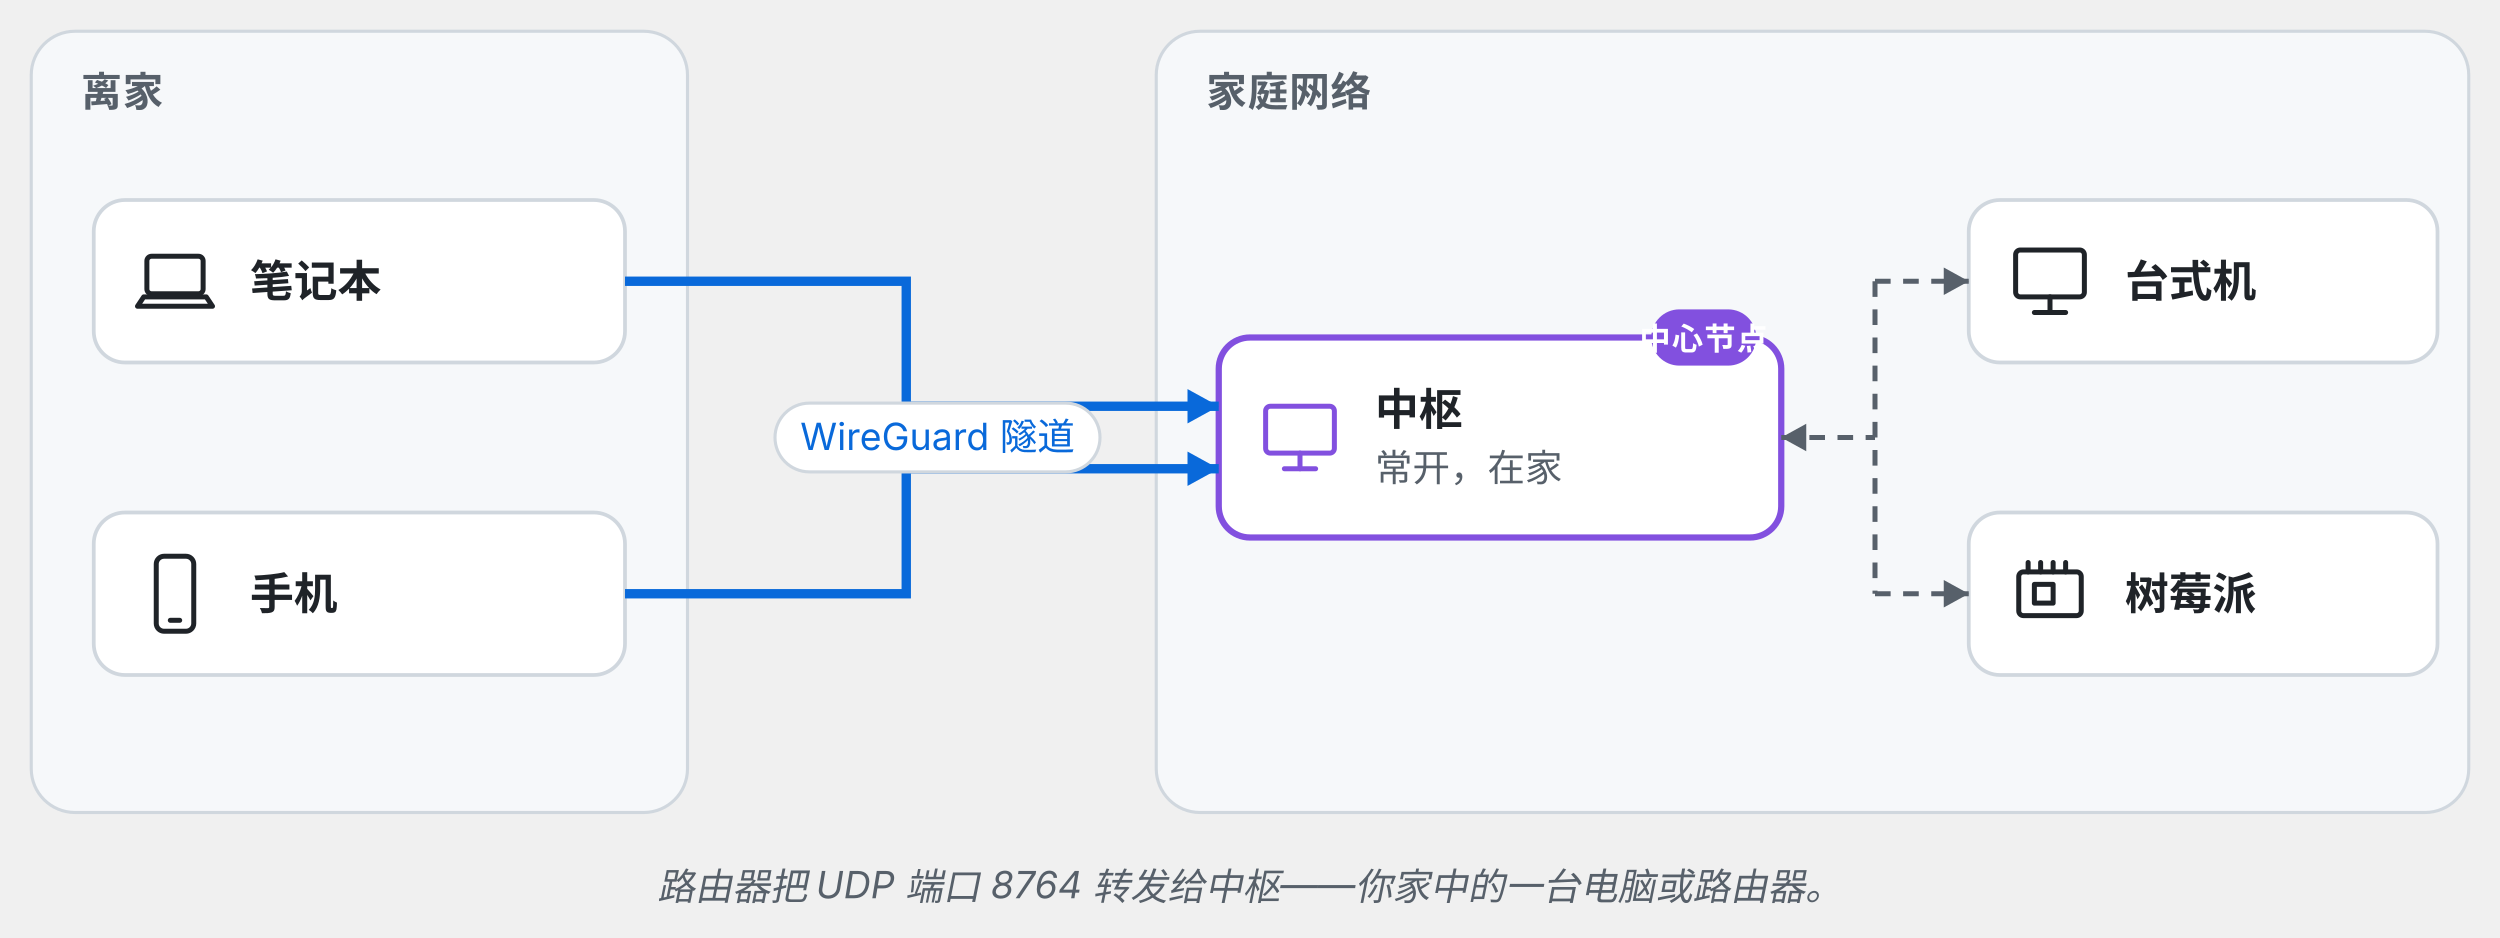
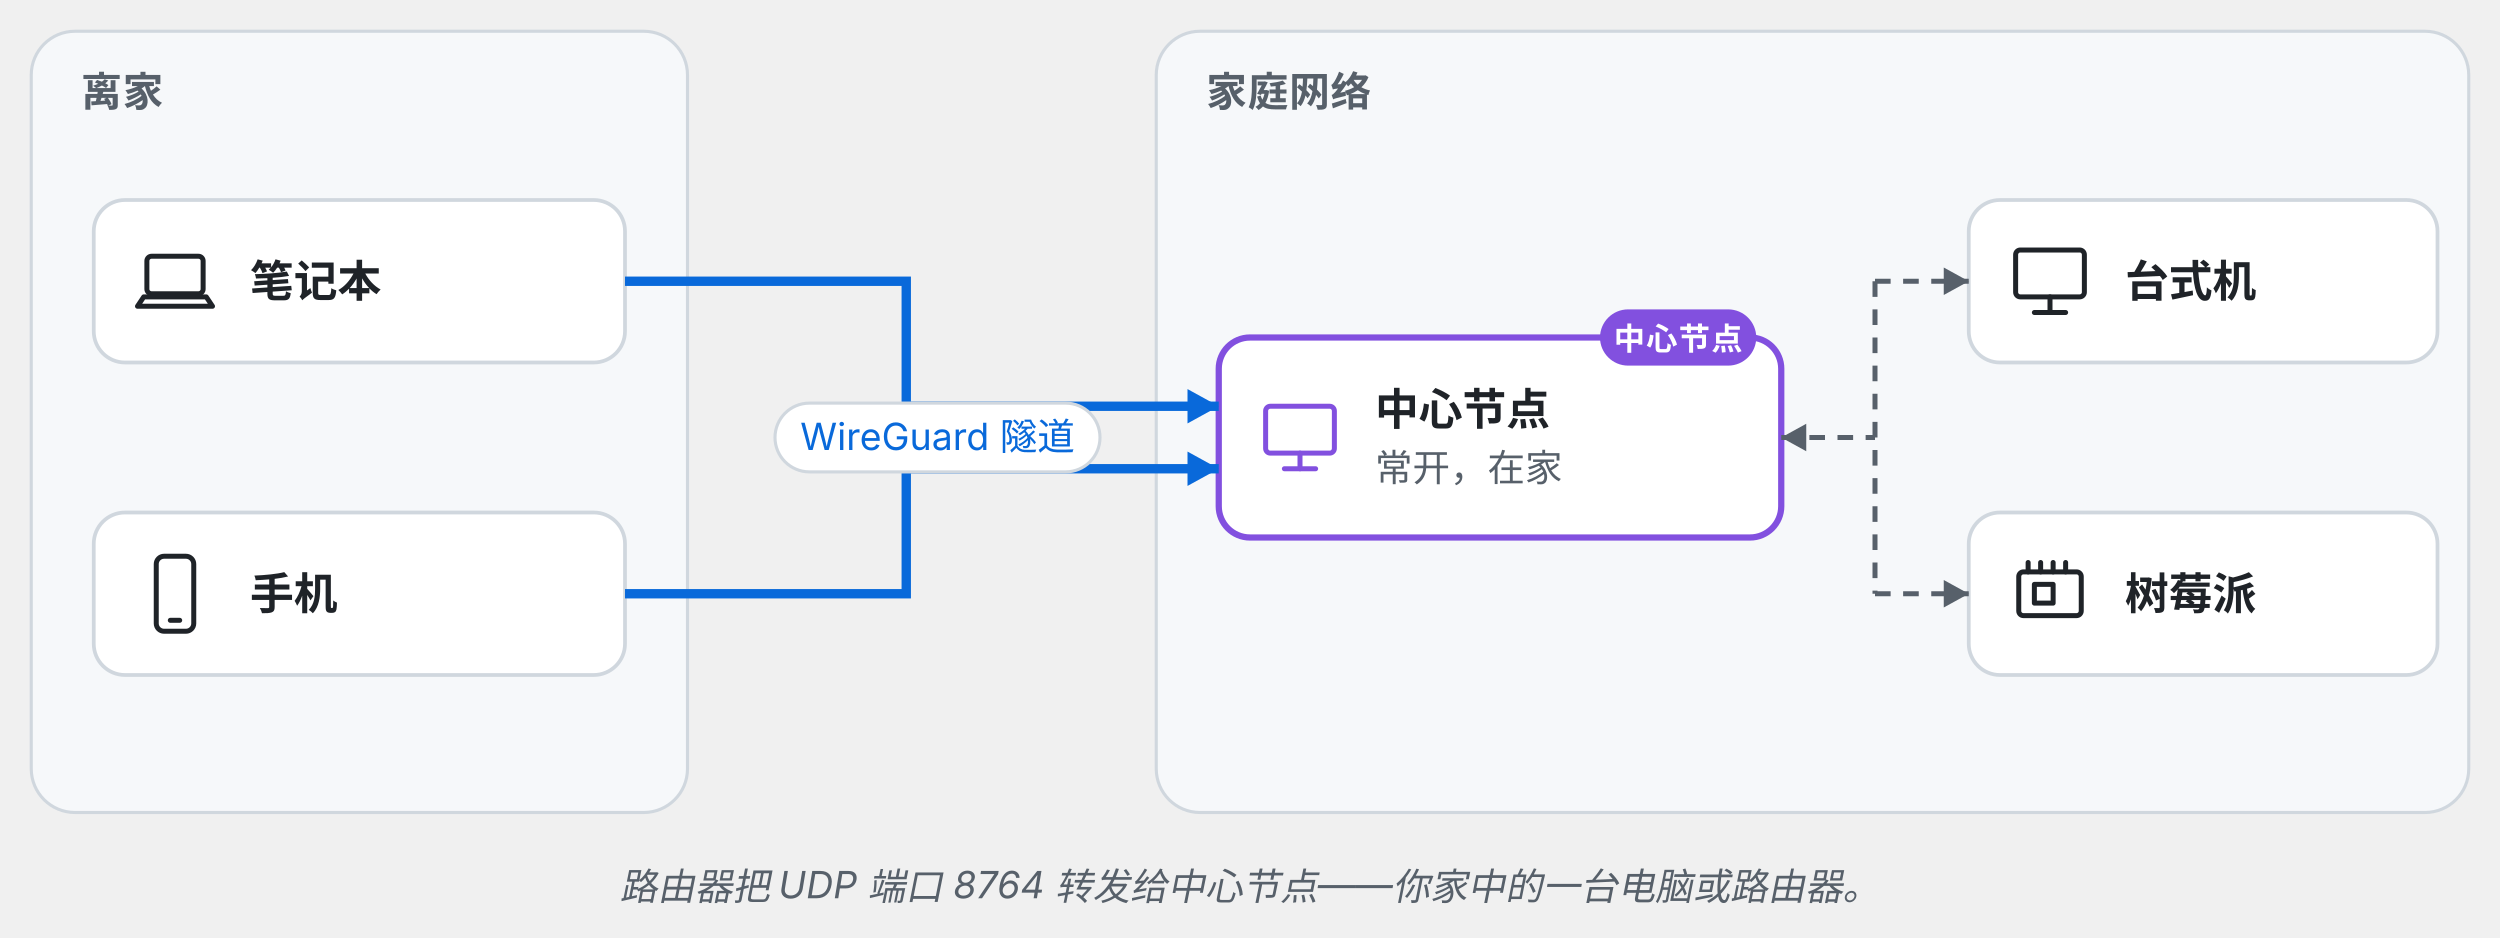
- <svg xmlns="http://www.w3.org/2000/svg" lang="zh" width="800" height="300" viewBox="0 0 800 300" role="img" aria-label="离家时，设备通过群组的 WireGuard 隧道连接到中枢">
+ <svg xmlns="http://www.w3.org/2000/svg" lang="zh" width="800" height="300" viewBox="0 0 800 300" role="img" aria-label="离家时，设备通过群组的 WireGuard 隧道连接到中心节点">
  <style>
  .bg { fill: none; }
  .zone { fill: #f6f8fa; stroke: #d0d7de; stroke-width: 1; }
  .zone-t { fill: #57606a; font: 600 13px system-ui, -apple-system, 'Segoe UI', sans-serif; letter-spacing: .02em; }
  .card { fill: #ffffff; stroke: #d0d7de; stroke-width: 1.2; }
  .card.key { stroke: #8250df; stroke-width: 2; }
  .card.srv { fill: #fff8c5; stroke: #d4a72c; }
  .t { fill: #1f2328; font: 600 14px system-ui, -apple-system, 'Segoe UI', sans-serif; }
  .s { fill: #57606a; font: 12px system-ui, -apple-system, 'Segoe UI', sans-serif; }
  .ic { fill: none; stroke: #1f2328; stroke-width: 1.6; stroke-linecap: round; stroke-linejoin: round; }
  .key .ic, .ic.key { stroke: #8250df; }
  .badge { fill: #8250df; }
  .badge-t { fill: #ffffff; font: 600 10px system-ui, -apple-system, 'Segoe UI', sans-serif; letter-spacing: .04em; }
  .e-tunnel { fill: none; stroke: #0969da; stroke-width: 3; }
  .e-home { fill: none; stroke: #57606a; stroke-width: 1.6; stroke-dasharray: 5 4; }
  .e-pair { fill: none; stroke: #8250df; stroke-width: 1.8; }
  .e-e2e { fill: none; stroke: #1a7f37; stroke-width: 1.8; stroke-dasharray: 2 4; stroke-linecap: round; }
  .a-tunnel { fill: #0969da; } .a-home { fill: #57606a; } .a-pair { fill: #8250df; } .a-e2e { fill: #1a7f37; }
  .lbl-bg { fill: #ffffff; stroke: #d0d7de; stroke-width: 1; }
  .lbl { fill: #1f2328; font: 12px system-ui, -apple-system, 'Segoe UI', sans-serif; }
  .lbl.tunnel { fill: #0969da; } .lbl.pair { fill: #8250df; } .lbl.e2e { fill: #1a7f37; }
  .note { fill: #57606a; font: italic 12px system-ui, -apple-system, 'Segoe UI', sans-serif; }
  @media (prefers-color-scheme: dark) {
    .zone { fill: #161b22; stroke: #30363d; }
    .zone-t, .s, .note { fill: #8b949e; }
    .card { fill: #0d1117; stroke: #3d444d; }
    .card.key { stroke: #a371f7; }
    .card.srv { fill: #272115; stroke: #9e6a03; }
    .t, .lbl { fill: #e6edf3; }
    .ic { stroke: #e6edf3; }
    .key .ic, .ic.key { stroke: #a371f7; }
    .badge { fill: #a371f7; }
    .badge-t { fill: #0d1117; }
    .e-tunnel { stroke: #4493f8; } .a-tunnel { fill: #4493f8; } .lbl.tunnel { fill: #4493f8; }
    .e-home { stroke: #8b949e; } .a-home { fill: #8b949e; }
    .e-pair { stroke: #a371f7; } .a-pair { fill: #a371f7; } .lbl.pair { fill: #a371f7; }
    .e-e2e { stroke: #3fb950; } .a-e2e { fill: #3fb950; } .lbl.e2e { fill: #3fb950; }
    .lbl-bg { fill: #0d1117; stroke: #3d444d; }
  }
</style>
  <rect class="zone" x="10" y="10" width="210" height="250" rx="14" />
  <text class="zone-t" x="26" y="34">离家</text>
  <rect class="zone" x="370" y="10" width="420" height="250" rx="14" />
  <text class="zone-t" x="386" y="34">家庭网络</text>
  <g class="">
    <rect class="card " x="30.0" y="64.0" width="170" height="52" rx="10" />
    <g transform="translate(42.0,76)" class="ic">
      <rect x="5" y="6" width="18" height="12" rx="1.5" />
      <path d="M2 22h24l-2 -3H4z" />
    </g>
    <text class="t" x="80.0" y="95">笔记本</text>
  </g>
  <g class="">
    <rect class="card " x="30.0" y="164.0" width="170" height="52" rx="10" />
    <g transform="translate(42.0,176)" class="ic">
      <rect x="8" y="2" width="12" height="24" rx="2.5" />
      <line x1="12.5" y1="22.5" x2="15.5" y2="22.5" />
    </g>
    <text class="t" x="80.0" y="195">手机</text>
  </g>
  <g class="key">
    <rect class="card key" x="390.0" y="108.0" width="180" height="64" rx="10" />
    <g transform="translate(402.0,126)" class="ic">
      <rect x="3" y="4" width="22" height="15" rx="1.5" />
      <line x1="14" y1="19" x2="14" y2="24" />
      <line x1="9" y1="24" x2="19" y2="24" />
    </g>
-     <text class="t" x="440.0" y="136">中枢</text>
+     <text class="t" x="440.0" y="136">中心节点</text>
    <text class="s" x="440.0" y="154">常开，在家</text>
-     <rect class="badge" x="528.4" y="99.0" width="33.6" height="18" rx="9" />
-     <text class="badge-t" x="545.2" y="112.0" text-anchor="middle">中心节点</text>
+     <rect class="badge" x="512.0" y="99.0" width="50.0" height="18" rx="9" />
+     <text class="badge-t" x="537.0" y="112.0" text-anchor="middle">中心节点</text>
  </g>
  <g class="">
    <rect class="card " x="630.0" y="64.0" width="150" height="52" rx="10" />
    <g transform="translate(642.0,76)" class="ic">
      <rect x="3" y="4" width="22" height="15" rx="1.5" />
      <line x1="14" y1="19" x2="14" y2="24" />
      <line x1="9" y1="24" x2="19" y2="24" />
    </g>
    <text class="t" x="680.0" y="95">台式机</text>
  </g>
  <g class="">
    <rect class="card " x="630.0" y="164.0" width="150" height="52" rx="10" />
    <g transform="translate(642.0,176)" class="ic">
      <rect x="4" y="7" width="20" height="14" rx="1.5" />
      <rect x="9" y="11" width="6" height="6" />
      <line x1="7" y1="4" x2="7" y2="7" />
      <line x1="11" y1="4" x2="11" y2="7" />
      <line x1="15" y1="4" x2="15" y2="7" />
      <line x1="19" y1="4" x2="19" y2="7" />
    </g>
    <text class="t" x="680.0" y="195">树莓派</text>
  </g>
  <path class="e-tunnel" d="M200.0,90.0 L290,90 L290,130 L390.0,130" />
  <path class="a-tunnel" d="M390.0,130 L380.0,124.5 L380.0,135.5z" />
  <path class="e-tunnel" d="M200.0,190.0 L290,190 L290,150 L390.0,150" />
  <path class="a-tunnel" d="M390.0,150 L380.0,144.5 L380.0,155.5z" />
  <path class="e-home" d="M570.0,140.0 L600.0,140" />
  <path class="a-home" d="M570.0,140.0 L578.0,144.4 L578.0,135.6z" />
  <path class="e-home" d="M600.0,90 L600.0,190" />
  <path class="e-home" d="M600.0,90 L630.0,90.0" />
  <path class="a-home" d="M630.0,90.0 L622.0,85.6 L622.0,94.4z" />
  <path class="e-home" d="M600.0,190 L630.0,190.0" />
  <path class="a-home" d="M630.0,190.0 L622.0,185.6 L622.0,194.4z" />
-   <text class="note" x="400" y="288" text-anchor="middle">路由器把 UDP 端口 8764 转发给中枢——你家中的一台电脑或路由器。</text>
+   <text class="note" x="400" y="288" text-anchor="middle">路由器把 UDP 端口 8764 转发给中心节点——你家中的一台电脑或路由器。</text>
  <rect class="lbl-bg" x="248.0" y="129.0" width="104.0" height="22" rx="11.0" />
  <text class="lbl tunnel" x="300" y="144.0" text-anchor="middle">WireGuard 隧道</text>
</svg>
